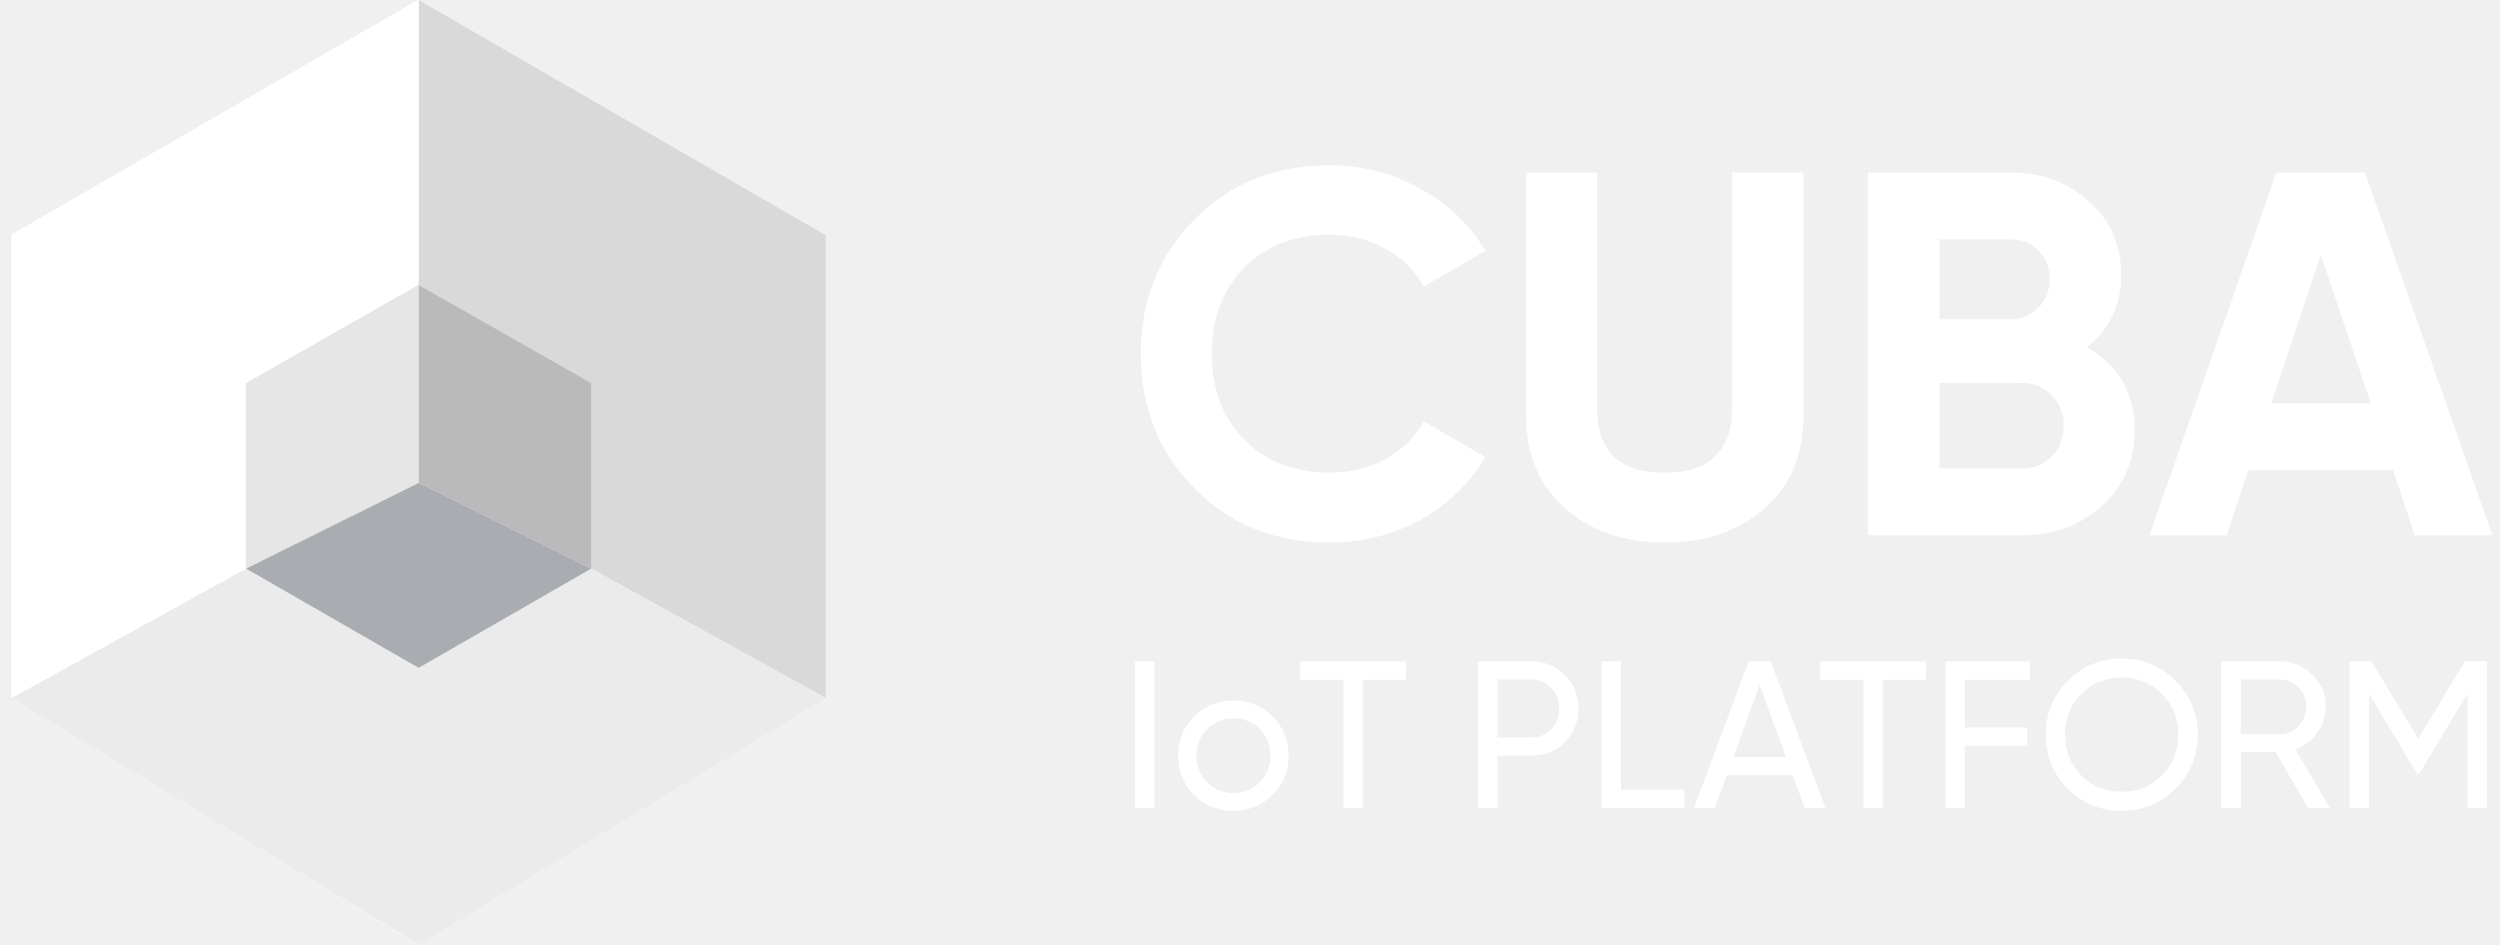
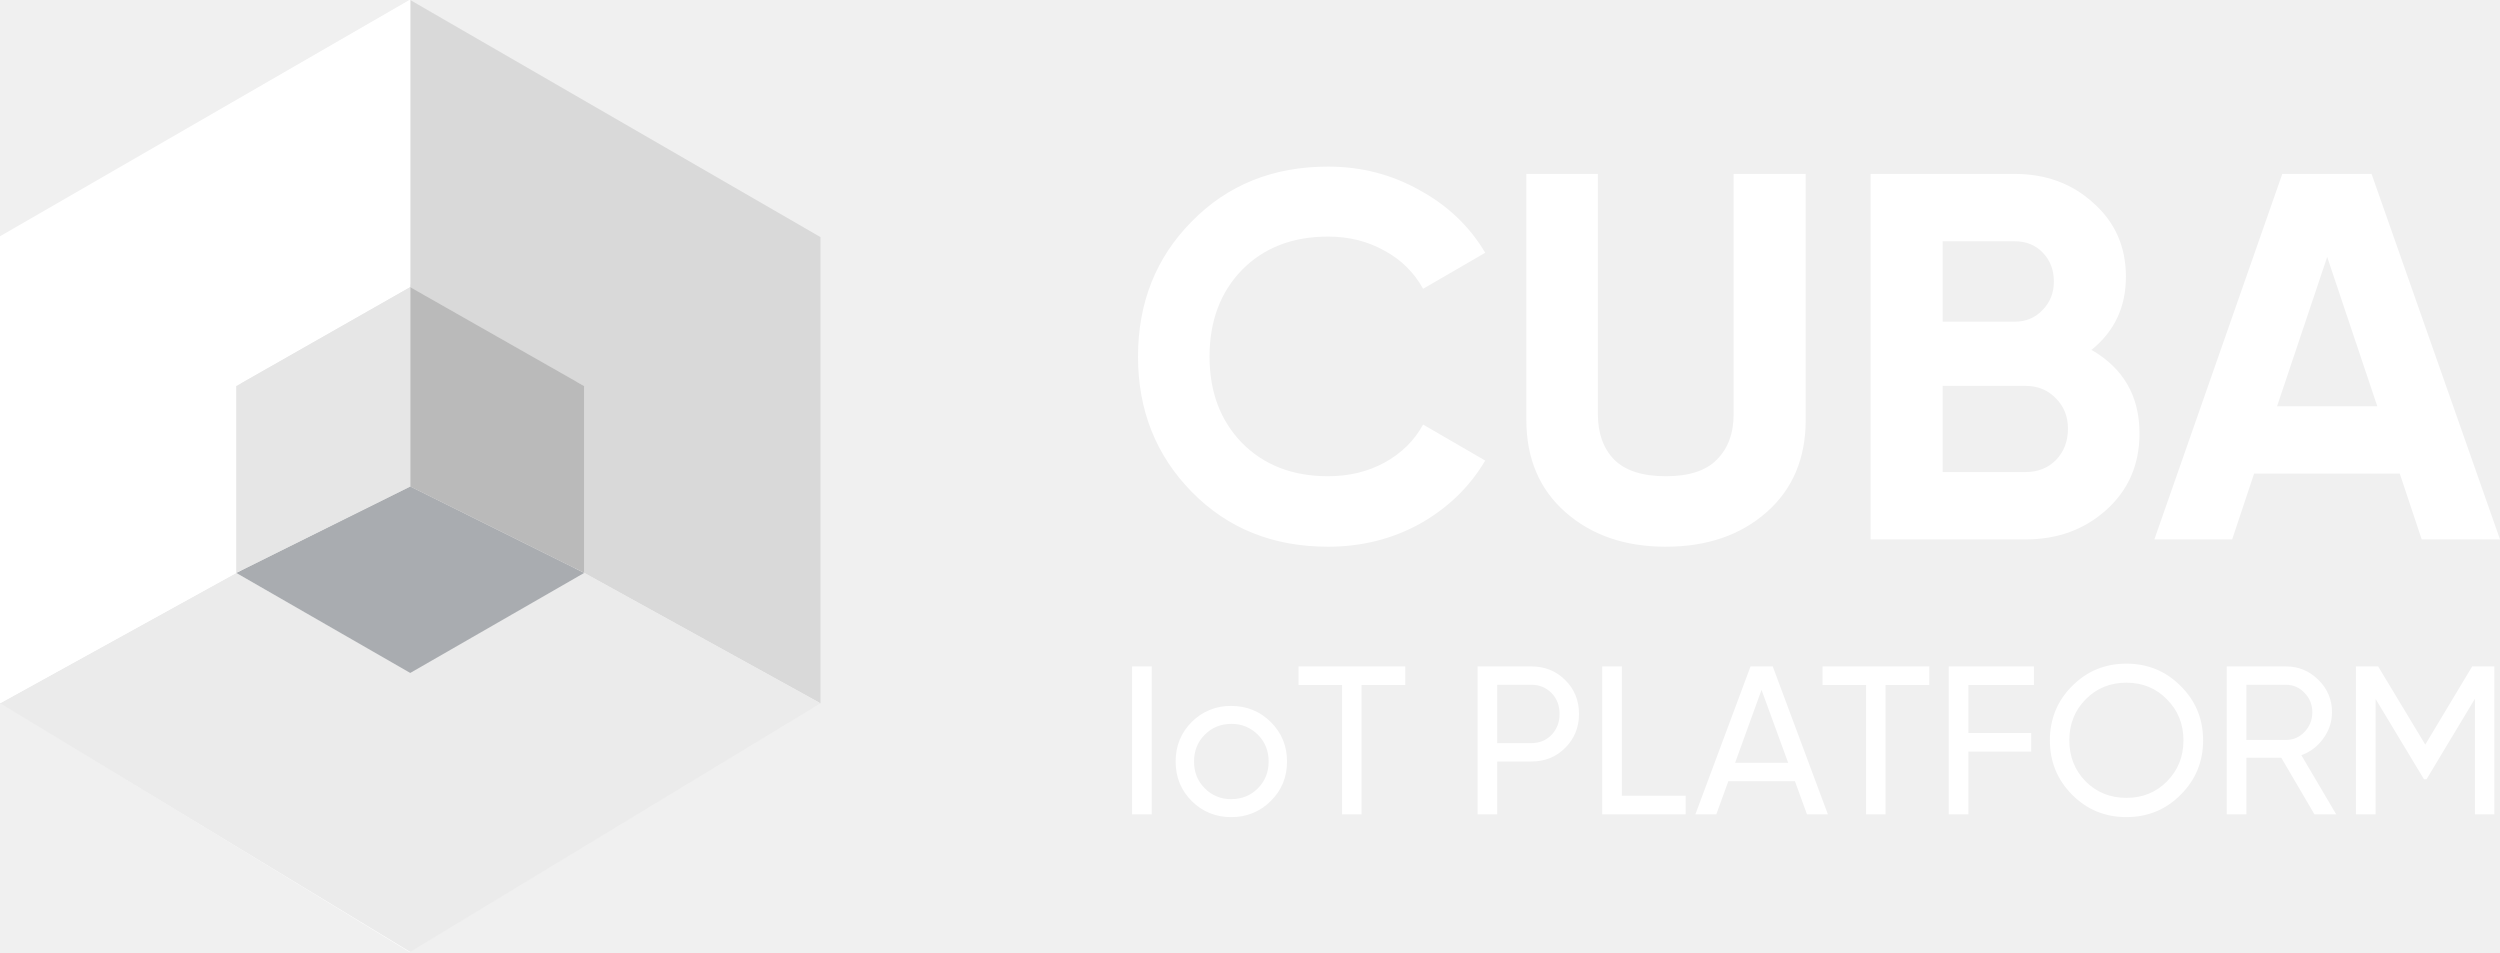
- <svg xmlns="http://www.w3.org/2000/svg" width="217" height="82" viewBox="0 0 217 82" fill="none">
-   <path d="M98.514 57.402H100.207V70.145H98.514V57.402Z" fill="white" />
-   <path d="M110.459 68.999C109.524 69.921 108.389 70.382 107.054 70.382C105.719 70.382 104.585 69.921 103.65 68.999C102.728 68.076 102.267 66.941 102.267 65.594C102.267 64.247 102.728 63.112 103.65 62.19C104.585 61.268 105.719 60.807 107.054 60.807C108.389 60.807 109.524 61.268 110.459 62.19C111.393 63.112 111.86 64.247 111.86 65.594C111.86 66.941 111.393 68.076 110.459 68.999ZM107.054 68.835C107.965 68.835 108.729 68.525 109.348 67.906C109.967 67.287 110.277 66.517 110.277 65.594C110.277 64.672 109.967 63.901 109.348 63.282C108.729 62.663 107.965 62.354 107.054 62.354C106.156 62.354 105.398 62.663 104.779 63.282C104.16 63.901 103.85 64.672 103.85 65.594C103.85 66.517 104.16 67.287 104.779 67.906C105.398 68.525 106.156 68.835 107.054 68.835Z" fill="white" />
-   <path d="M122.047 57.402V59.004H118.278V70.145H116.604V59.004H112.854V57.402H122.047Z" fill="white" />
-   <path d="M132.897 57.402C134.074 57.402 135.051 57.797 135.828 58.586C136.617 59.362 137.011 60.333 137.011 61.498C137.011 62.651 136.617 63.622 135.828 64.411C135.051 65.2 134.074 65.594 132.897 65.594H129.966V70.145H128.273V57.402H132.897ZM132.897 64.011C133.601 64.011 134.184 63.774 134.645 63.301C135.106 62.815 135.337 62.214 135.337 61.498C135.337 60.77 135.106 60.169 134.645 59.696C134.184 59.223 133.601 58.986 132.897 58.986H129.966V64.011H132.897Z" fill="white" />
-   <path d="M140.704 68.543H146.202V70.145H139.011V57.402H140.704V68.543Z" fill="white" />
-   <path d="M156.647 70.145L155.61 67.287H149.875L148.838 70.145H147.036L151.787 57.402H153.698L158.45 70.145H156.647ZM150.458 65.704H155.027L152.733 59.423L150.458 65.704Z" fill="white" />
-   <path d="M167.184 57.402V59.004H163.416V70.145H161.741V59.004H157.991V57.402H167.184Z" fill="white" />
-   <path d="M176.196 59.004H170.552V63.137H175.959V64.739H170.552V70.145H168.859V57.402H176.196V59.004Z" fill="white" />
-   <path d="M188.841 68.452C187.566 69.739 186.007 70.382 184.162 70.382C182.318 70.382 180.758 69.739 179.484 68.452C178.21 67.166 177.572 65.606 177.572 63.774C177.572 61.929 178.21 60.37 179.484 59.095C180.758 57.809 182.318 57.166 184.162 57.166C186.007 57.166 187.566 57.809 188.841 59.095C190.127 60.37 190.77 61.929 190.77 63.774C190.77 65.606 190.127 67.166 188.841 68.452ZM180.649 67.305C181.596 68.252 182.767 68.725 184.162 68.725C185.558 68.725 186.723 68.252 187.658 67.305C188.604 66.347 189.077 65.17 189.077 63.774C189.077 62.366 188.604 61.189 187.658 60.242C186.723 59.283 185.558 58.804 184.162 58.804C182.767 58.804 181.596 59.283 180.649 60.242C179.714 61.189 179.247 62.366 179.247 63.774C179.247 65.17 179.714 66.347 180.649 67.305Z" fill="white" />
-   <path d="M200.36 70.145L197.502 65.267H194.499V70.145H192.806V57.402H197.903C198.995 57.402 199.93 57.791 200.706 58.568C201.483 59.332 201.871 60.261 201.871 61.353C201.871 62.178 201.623 62.93 201.125 63.61C200.64 64.29 200.009 64.769 199.232 65.048L202.236 70.145H200.36ZM194.499 58.986V63.737H197.903C198.534 63.737 199.068 63.507 199.505 63.046C199.954 62.572 200.178 62.008 200.178 61.353C200.178 60.697 199.954 60.139 199.505 59.678C199.068 59.217 198.534 58.986 197.903 58.986H194.499Z" fill="white" />
-   <path d="M215.858 57.402V70.145H214.183V60.188L210.015 67.124H209.796L205.627 60.206V70.145H203.934V57.402H205.846L209.905 64.138L213.947 57.402H215.858Z" fill="white" />
-   <path d="M115.394 47.092C110.657 47.092 106.744 45.518 103.656 42.37C100.568 39.222 99.023 35.339 99.023 30.721C99.023 26.074 100.568 22.191 103.656 19.073C106.744 15.925 110.657 14.35 115.394 14.35C118.243 14.35 120.866 15.025 123.265 16.374C125.694 17.694 127.583 19.492 128.932 21.771L123.58 24.875C122.8 23.465 121.691 22.371 120.252 21.591C118.812 20.782 117.193 20.377 115.394 20.377C112.336 20.377 109.862 21.337 107.973 23.255C106.115 25.174 105.185 27.663 105.185 30.721C105.185 33.75 106.115 36.223 107.973 38.142C109.862 40.061 112.336 41.021 115.394 41.021C117.193 41.021 118.812 40.631 120.252 39.851C121.721 39.042 122.83 37.947 123.58 36.568L128.932 39.671C127.583 41.95 125.709 43.764 123.31 45.113C120.911 46.433 118.273 47.092 115.394 47.092Z" fill="white" />
-   <path d="M144.483 47.092C140.975 47.092 138.097 46.103 135.848 44.124C133.599 42.145 132.475 39.491 132.475 36.163V14.98H138.636V35.669C138.636 37.318 139.101 38.622 140.031 39.581C140.99 40.541 142.474 41.021 144.483 41.021C146.492 41.021 147.961 40.541 148.891 39.581C149.85 38.622 150.33 37.318 150.33 35.669V14.98H156.536V36.163C156.536 39.491 155.412 42.145 153.163 44.124C150.914 46.103 148.021 47.092 144.483 47.092Z" fill="white" />
-   <path d="M181.152 30.137C183.911 31.726 185.29 34.124 185.29 37.333C185.29 40.001 184.345 42.19 182.456 43.899C180.567 45.608 178.244 46.463 175.485 46.463H162.128V14.98H174.541C177.239 14.98 179.503 15.819 181.332 17.499C183.191 19.148 184.121 21.262 184.121 23.84C184.121 26.449 183.131 28.547 181.152 30.137ZM174.541 20.782H168.334V27.708H174.541C175.5 27.708 176.295 27.378 176.924 26.718C177.584 26.059 177.914 25.234 177.914 24.245C177.914 23.255 177.599 22.431 176.969 21.771C176.34 21.112 175.53 20.782 174.541 20.782ZM175.485 40.661C176.535 40.661 177.404 40.316 178.094 39.626C178.783 38.907 179.128 38.007 179.128 36.928C179.128 35.878 178.783 35.009 178.094 34.319C177.404 33.6 176.535 33.24 175.485 33.24H168.334V40.661H175.485Z" fill="white" />
-   <path d="M209.597 46.463L207.709 40.796H195.16L193.272 46.463H186.57L197.589 14.98H205.28L216.344 46.463H209.597ZM197.139 34.994H205.775L201.457 22.131L197.139 34.994Z" fill="white" />
-   <path d="M36.267 0L71.543 20.473V60.577L36.267 82L1 60.517V20.353L36.267 0Z" fill="white" />
-   <path d="M36.165 24.375L50.557 32.683V49.3L36.165 57.608L21.774 49.3V32.683L36.165 24.375Z" fill="#E6E6E6" />
-   <path d="M36.339 82L1.001 60.578L21.347 49.351L36.339 57.906L51.33 49.351L71.676 60.583L36.339 82Z" fill="#EBEBEB" />
-   <path d="M71.674 20.423V60.579L51.328 49.35V33.273L36.336 24.735V6.86646e-05L71.674 20.423Z" fill="#D9D9D9" />
-   <path d="M0.998 20.423V60.579L21.344 49.35V33.273L36.336 24.735V6.86646e-05L0.998 20.423Z" fill="white" />
-   <path d="M36.339 41.906L51.331 49.351L36.339 57.968L21.348 49.351L36.339 41.906Z" fill="#A9ACB0" />
-   <path d="M36.338 41.906V24.735L51.33 33.261V49.35L36.338 41.906Z" fill="#BABABA" />
-   <path d="M36.338 41.906V24.735L21.346 33.261V49.35L36.338 41.906Z" fill="#E6E6E6" />
+ <svg xmlns="http://www.w3.org/2000/svg" width="126" height="48" fill="none">
+   <path d="M57.057 33.587h.99v7.456h-.99v-7.456ZM64.046 40.372a2.73 2.73 0 0 1-1.992.81 2.73 2.73 0 0 1-1.992-.81c-.54-.54-.81-1.203-.81-1.992 0-.788.27-1.452.81-1.992a2.73 2.73 0 0 1 1.992-.809c.781 0 1.445.27 1.992.81.546.54.82 1.203.82 1.991s-.273 1.453-.82 1.992Zm-1.992-.096c.532 0 .98-.18 1.342-.543.362-.362.543-.813.543-1.353s-.18-.99-.543-1.352a1.823 1.823 0 0 0-1.342-.544c-.526 0-.97.181-1.332.544-.362.362-.543.813-.543 1.352 0 .54.181.99.543 1.353a1.81 1.81 0 0 0 1.332.543ZM70.826 33.587v.938h-2.205v6.518h-.98v-6.518h-2.194v-.938h5.379ZM77.175 33.587c.689 0 1.26.231 1.715.692.461.455.692 1.023.692 1.705 0 .674-.23 1.242-.692 1.704-.455.462-1.026.692-1.715.692H75.46v2.663h-.99v-7.456h2.705Zm0 3.867c.412 0 .752-.139 1.022-.416.27-.284.405-.635.405-1.054 0-.426-.135-.778-.405-1.055a1.367 1.367 0 0 0-1.022-.415H75.46v2.94h1.715ZM81.743 40.106h3.216v.937h-4.207v-7.456h.99v6.519ZM91.071 41.043l-.607-1.672h-3.355l-.607 1.672h-1.055l2.78-7.456h1.119l2.78 7.456H91.07Zm-3.621-2.599h2.673l-1.342-3.675-1.331 3.675ZM97.236 33.587v.938h-2.205v6.518h-.98v-6.518h-2.194v-.938h5.38ZM102.509 34.525h-3.302v2.417h3.164v.938h-3.164v3.163h-.99v-7.456h4.292v.938ZM109.908 40.053c-.746.752-1.658 1.129-2.738 1.129-1.079 0-1.992-.377-2.737-1.13-.746-.752-1.119-1.665-1.119-2.737 0-1.08.373-1.992 1.119-2.737.745-.753 1.658-1.13 2.737-1.13 1.08 0 1.992.377 2.738 1.13.752.745 1.129 1.658 1.129 2.737 0 1.072-.377 1.985-1.129 2.738Zm-4.793-.671c.553.553 1.239.83 2.055.83.817 0 1.499-.277 2.045-.83.554-.561.831-1.25.831-2.067 0-.823-.277-1.512-.831-2.066-.546-.561-1.228-.842-2.045-.842-.816 0-1.502.28-2.055.842-.547.554-.821 1.242-.821 2.066 0 .817.274 1.506.821 2.067ZM116.648 41.043l-1.672-2.854h-1.758v2.854h-.99v-7.456h2.982c.639 0 1.186.227 1.64.682a2.2 2.2 0 0 1 .682 1.63c0 .482-.146.923-.437 1.32a2.28 2.28 0 0 1-1.107.842l1.757 2.982h-1.097Zm-3.43-6.53v2.78h1.992c.369 0 .682-.134.937-.404.263-.277.394-.607.394-.99 0-.384-.131-.71-.394-.98a1.24 1.24 0 0 0-.937-.405h-1.992ZM125.716 33.587v7.456h-.98v-5.826l-2.439 4.058h-.128l-2.439-4.047v5.815h-.991v-7.456h1.119l2.375 3.941 2.364-3.94h1.119ZM66.934 27.555c-2.772 0-5.061-.921-6.868-2.764-1.807-1.842-2.71-4.114-2.71-6.815 0-2.72.903-4.991 2.71-6.816 1.807-1.842 4.096-2.763 6.868-2.763 1.667 0 3.202.395 4.605 1.184 1.421.772 2.527 1.825 3.316 3.158l-3.131 1.816a4.777 4.777 0 0 0-1.948-1.921c-.842-.474-1.79-.71-2.842-.71-1.79 0-3.237.56-4.342 1.683-1.087 1.123-1.631 2.58-1.631 4.369 0 1.772.544 3.219 1.631 4.342 1.105 1.122 2.553 1.684 4.342 1.684 1.053 0 2-.228 2.842-.684.86-.474 1.509-1.114 1.948-1.921l3.131 1.816c-.79 1.333-1.886 2.394-3.29 3.184-1.403.772-2.947 1.158-4.63 1.158ZM83.954 27.555c-2.052 0-3.736-.58-5.052-1.737-1.316-1.158-1.974-2.71-1.974-4.658V8.765h3.605V20.87c0 .965.272 1.728.816 2.29.561.561 1.43.842 2.605.842 1.176 0 2.035-.28 2.58-.842.56-.562.841-1.325.841-2.29V8.765h3.632V21.16c0 1.947-.658 3.5-1.974 4.658-1.316 1.157-3.009 1.736-5.079 1.736ZM105.41 17.634c1.614.93 2.421 2.333 2.421 4.21 0 1.561-.553 2.842-1.658 3.842s-2.465 1.5-4.079 1.5h-7.816V8.766h7.263c1.579 0 2.904.49 3.974 1.473 1.088.965 1.631 2.202 1.631 3.71 0 1.527-.579 2.755-1.736 3.685Zm-3.869-5.474H97.91v4.053h3.631c.562 0 1.027-.193 1.395-.58.386-.385.579-.868.579-1.447 0-.579-.184-1.061-.553-1.447-.368-.386-.842-.579-1.421-.579Zm.553 11.631c.614 0 1.123-.201 1.526-.605.404-.42.605-.947.605-1.579 0-.614-.201-1.122-.605-1.526-.403-.421-.912-.632-1.526-.632H97.91v4.342h4.184ZM122.053 27.186l-1.105-3.316h-7.342l-1.105 3.316h-3.921l6.447-18.42h4.5L126 27.185h-3.947Zm-7.289-6.71h5.052l-2.526-7.526-2.526 7.526ZM20.635 0l20.64 11.979v23.465L20.636 47.98 0 35.409v-23.5L20.635 0Z" fill="#fff" />
+   <path d="m20.575 14.262 8.42 4.861v9.723l-8.42 4.861-8.42-4.861v-9.723l8.42-4.86Z" fill="#E6E6E6" />
+   <path d="M20.676 47.979 0 35.444l11.905-6.568 8.771 5.006 8.772-5.006 11.904 6.572-20.676 12.531Z" fill="#EBEBEB" />
+   <path d="M41.352 11.95v23.495l-11.904-6.57v-9.407l-8.772-4.995V0l20.676 11.95Z" fill="#D9D9D9" />
+   <path d="M0 11.95v23.495l11.904-6.57v-9.407l8.772-4.995V0L0 11.95Z" fill="#fff" />
+   <path d="m20.676 24.519 8.772 4.356-8.772 5.042-8.772-5.042 8.772-4.356Z" fill="#A9ACB0" />
+   <path d="M20.676 24.52V14.472l8.772 4.988v9.414l-8.772-4.356Z" fill="#BABABA" />
+   <path d="M20.676 24.52V14.472l-8.772 4.988v9.414l8.772-4.356Z" fill="#E6E6E6" />
</svg>
